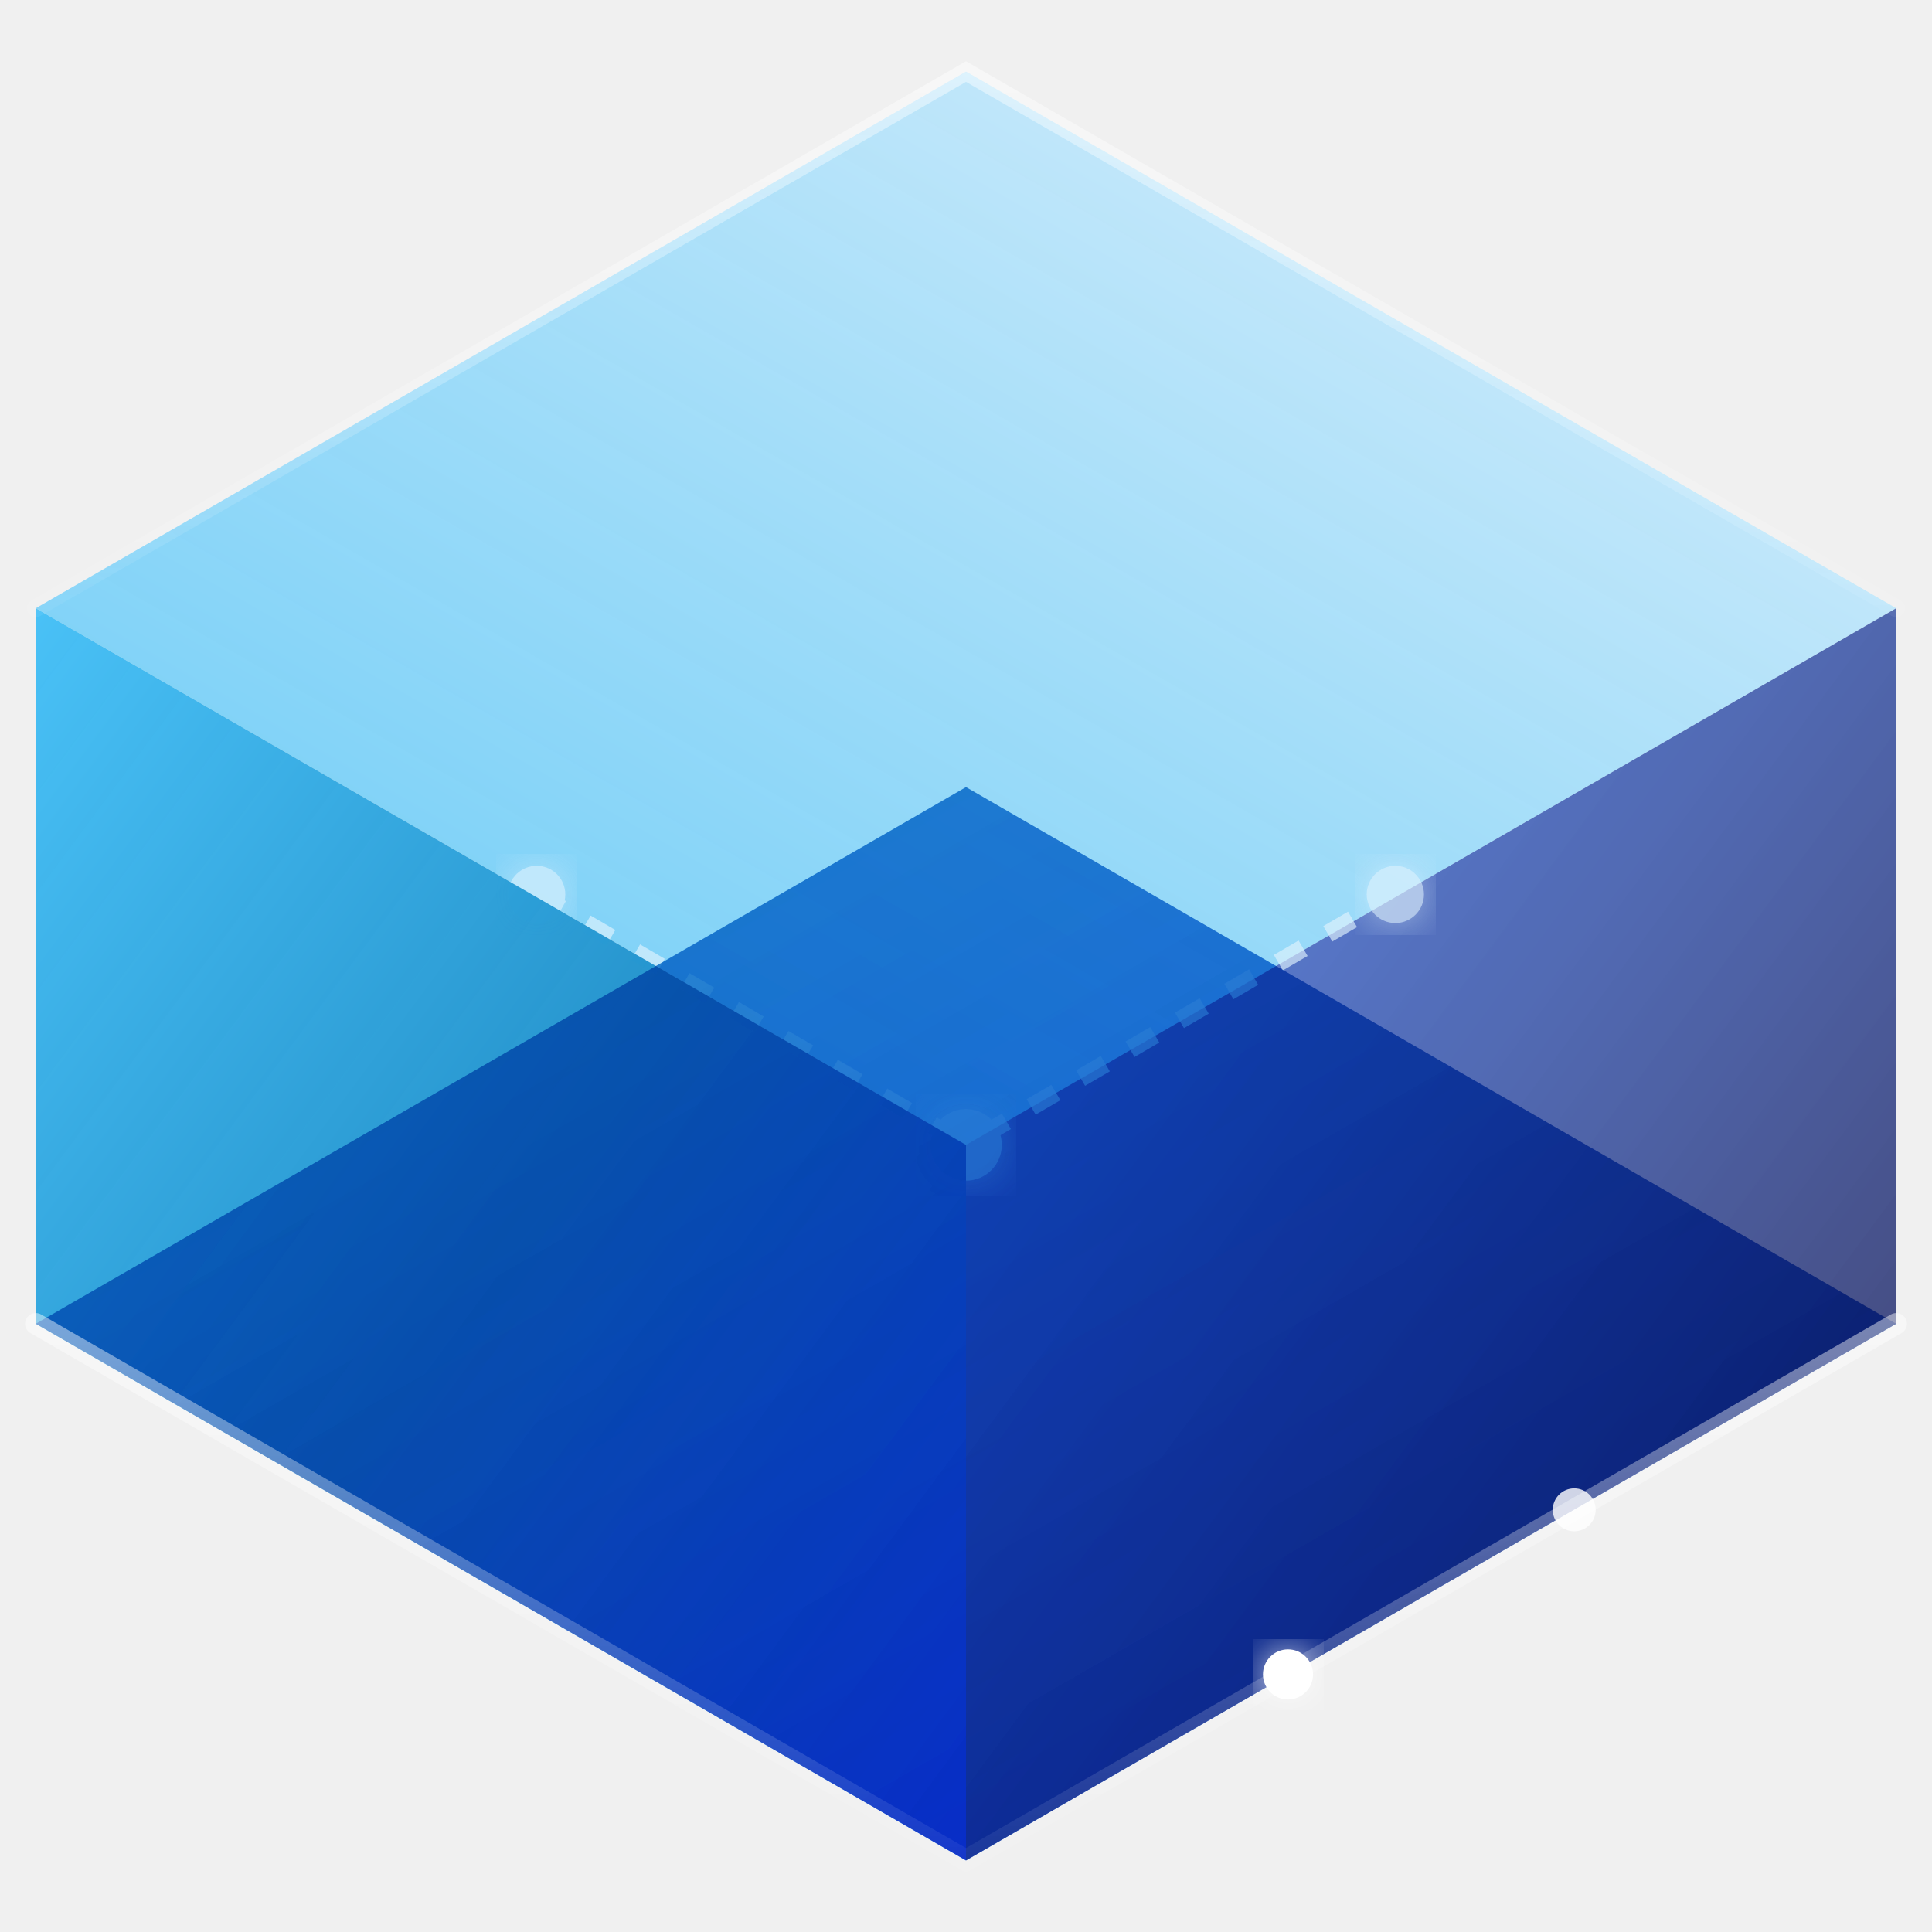
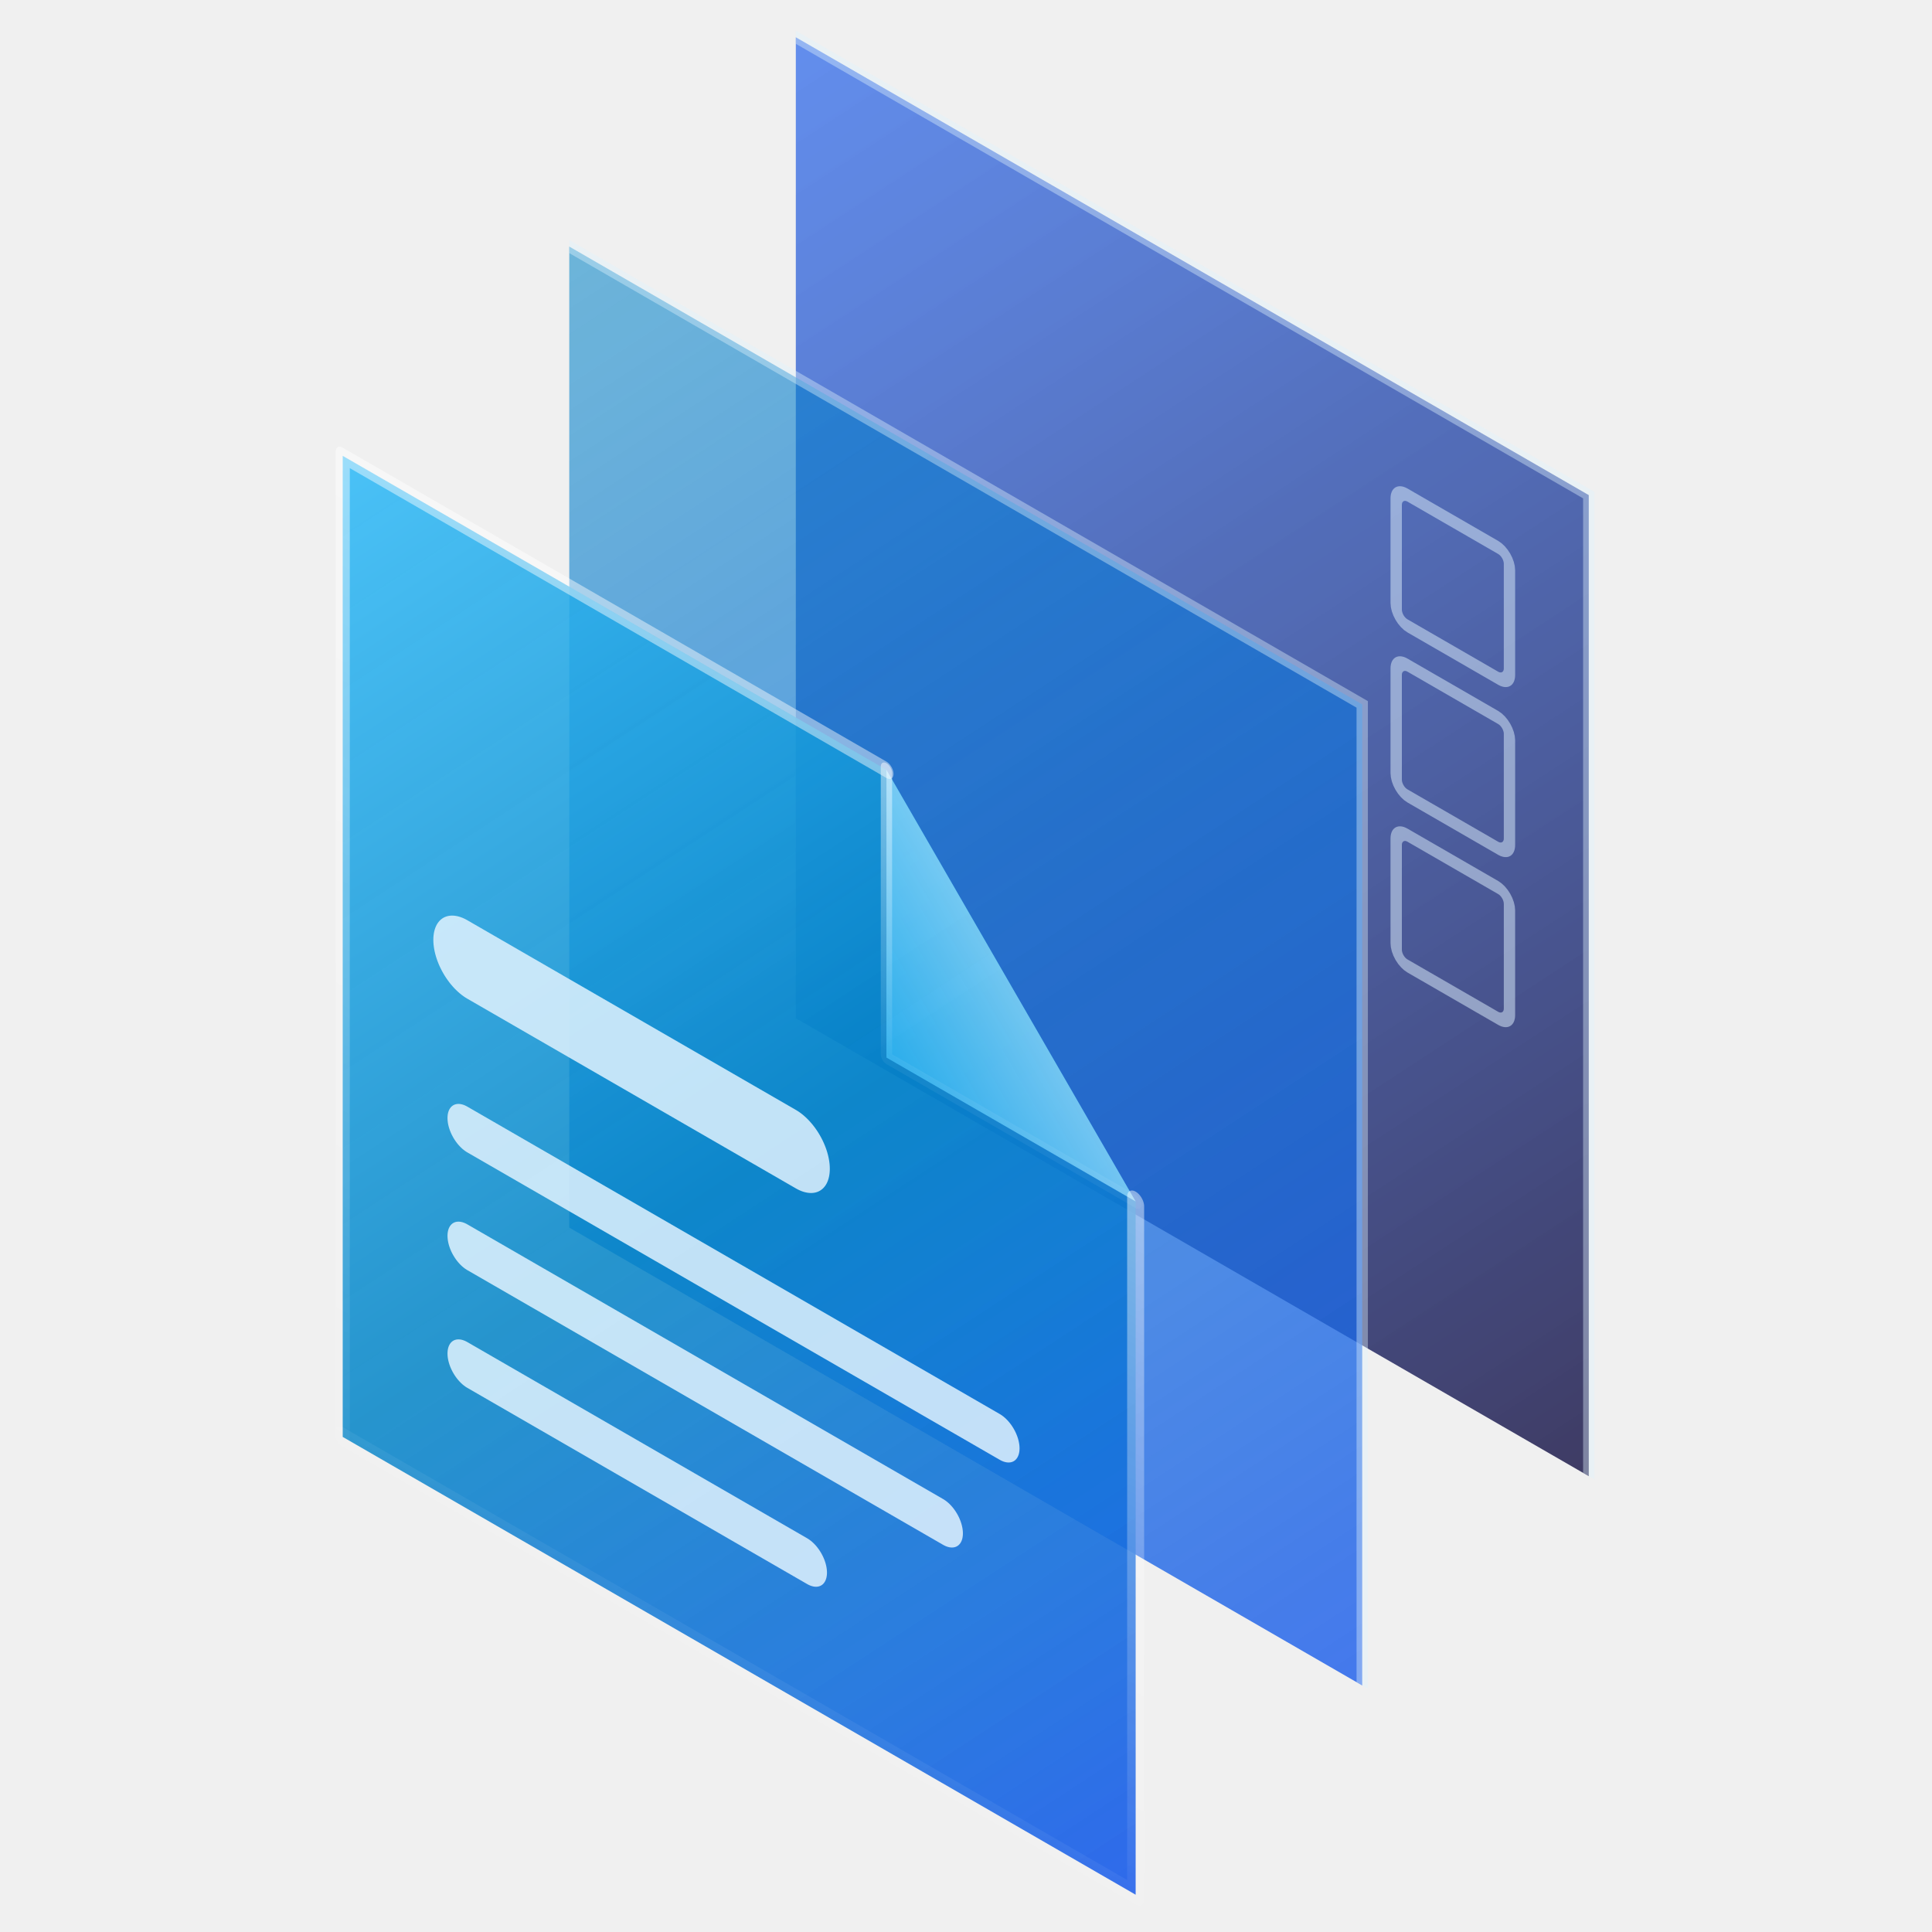
- <svg xmlns="http://www.w3.org/2000/svg" viewBox="-135 -160 270 270" style="isolation:isolate">
+ <svg xmlns="http://www.w3.org/2000/svg" viewBox="-52.4 -69.7 295.4 295.4" style="isolation:isolate">
  <defs>
-     <linearGradient id="frontLeft" x1="0%" y1="0%" x2="100%" y2="100%">
+     <linearGradient id="sheet" x1="0%" y1="0%" x2="100%" y2="100%">
+       <stop offset="0%" stop-color="#2563eb" stop-opacity="0.7" />
+       <stop offset="100%" stop-color="#1e1b4b" stop-opacity="0.85" />
+     </linearGradient>
+     <linearGradient id="plain" x1="0%" y1="0%" x2="100%" y2="100%">
+       <stop offset="0%" stop-color="#0284c7" stop-opacity="0.55" />
+       <stop offset="100%" stop-color="#2563eb" stop-opacity="0.85" />
+     </linearGradient>
+     <linearGradient id="page" x1="0%" y1="0%" x2="100%" y2="100%">
      <stop offset="0%" stop-color="#38bdf8" stop-opacity="0.9" />
      <stop offset="50%" stop-color="#0284c7" stop-opacity="0.85" />
      <stop offset="100%" stop-color="#2563eb" stop-opacity="0.95" />
    </linearGradient>
-     <linearGradient id="frontBottom" x1="0%" y1="0%" x2="100%" y2="100%">
-       <stop offset="0%" stop-color="#0284c7" stop-opacity="0.8" />
-       <stop offset="100%" stop-color="#1d4ed8" stop-opacity="0.95" />
-     </linearGradient>
-     <linearGradient id="backTop" x1="0%" y1="100%" x2="100%" y2="0%">
+     <linearGradient id="fold" x1="0%" y1="100%" x2="100%" y2="0%">
      <stop offset="0%" stop-color="#38bdf8" stop-opacity="0.75" />
      <stop offset="100%" stop-color="#e0f2fe" stop-opacity="0.85" />
-     </linearGradient>
-     <linearGradient id="backRight" x1="0%" y1="0%" x2="100%" y2="100%">
-       <stop offset="0%" stop-color="#2563eb" stop-opacity="0.7" />
-       <stop offset="100%" stop-color="#1e1b4b" stop-opacity="0.85" />
    </linearGradient>
    <linearGradient id="sheen" x1="0%" y1="0%" x2="0%" y2="100%">
      <stop offset="0%" stop-color="#ffffff" stop-opacity="0.45" />
      <stop offset="100%" stop-color="#ffffff" stop-opacity="0.05" />
    </linearGradient>
-     <filter id="glow" x="-20%" y="-20%" width="140%" height="140%">
-       <feGaussianBlur stdDeviation="3" result="blur" />
-       <feComposite in="SourceGraphic" in2="blur" operator="over" />
-     </filter>
  </defs>
-   <path d="M-130 -75L0 -150L130 -75L0 0Z" fill="url(#backTop)" />
-   <path d="M130 -75L130 25L0 100L0 0Z" fill="url(#backRight)" style="mix-blend-mode:multiply" />
-   <g opacity="0.65">
-     <path d="M-60 -35L0 0L60 -35" stroke="#e0f2fe" fill="none" stroke-width="2.5" stroke-dasharray="4 4" />
-     <circle cx="-60" cy="-35" r="4" fill="#e0f2fe" filter="url(#glow)" />
-     <circle cx="0" cy="0" r="5" fill="#e0f2fe" filter="url(#glow)" />
-     <circle cx="60" cy="-35" r="4" fill="#e0f2fe" filter="url(#glow)" />
+   <g transform="matrix(0.866 0.5 0 1 69.28 -64)">
+     <path d="M0 0H140V150H0Z" fill="url(#sheet)" />
+     <path d="M0 0H140V150" stroke="#e0f2fe" stroke-opacity="0.4" stroke-width="2" fill="none" />
+     <g opacity="0.5">
+       <rect x="106" y="16" width="20" height="20" rx="2" stroke="#e0f2fe" stroke-width="2" fill="none" />
+       <rect x="106" y="42" width="20" height="20" rx="2" stroke="#e0f2fe" stroke-width="2" fill="none" />
+       <rect x="106" y="68" width="20" height="20" rx="2" stroke="#e0f2fe" stroke-width="2" fill="none" />
+     </g>
  </g>
-   <path d="M-130 -75L-130 25L0 100L0 0Z" fill="url(#frontLeft)" />
-   <path d="M-130 25L0 100L130 25L0 -50Z" fill="url(#frontBottom)" style="mix-blend-mode:multiply" />
-   <path d="M-130 -75L0 -150L130 -75" stroke="url(#sheen)" stroke-width="2.5" stroke-linecap="round" fill="none" />
-   <path d="M-130 25L0 100L130 25" stroke="url(#sheen)" stroke-width="3" stroke-linecap="round" fill="none" />
-   <path d="M0 0L0 100" stroke="url(#sheen)" stroke-width="1.5" stroke-linecap="round" fill="none" opacity="0.7" />
-   <circle cx="45" cy="74" r="3.5" fill="#ffffff" filter="url(#glow)" />
-   <circle cx="85" cy="51" r="3" fill="#ffffff" opacity="0.8" />
+   <g transform="matrix(0.866 0.5 0 1 34.64 -32)">
+     <path d="M0 0H140V150H0Z" fill="url(#plain)" />
+     <path d="M0 0H140V150" stroke="#e0f2fe" stroke-opacity="0.4" stroke-width="2" fill="none" />
+   </g>
+   <g transform="matrix(0.866 0.5 0 1 0 0)">
+     <path d="M0 0H96L140 44V150H0Z" fill="url(#page)" />
+     <g opacity="0.85">
+       <path data-line="" d="M22 66H80" stroke="#e0f2fe" stroke-width="12" stroke-linecap="round" fill="none" />
+       <path data-line="" d="M22 92H116" stroke="#e0f2fe" stroke-width="7" stroke-linecap="round" fill="none" />
+       <path data-line="" d="M22 110H106" stroke="#e0f2fe" stroke-width="7" stroke-linecap="round" fill="none" />
+       <path data-line="" d="M22 128H82" stroke="#e0f2fe" stroke-width="7" stroke-linecap="round" fill="none" />
+     </g>
+     <path d="M96 0L96 44L140 44Z" fill="url(#fold)" />
+     <path d="M96 0L96 44L140 44" stroke="url(#sheen)" stroke-width="2" stroke-linecap="round" stroke-linejoin="round" fill="none" />
+     <path d="M0 150V0H96" stroke="url(#sheen)" stroke-width="2.5" stroke-linecap="round" stroke-linejoin="round" fill="none" />
+     <path d="M0 150H140V44" stroke="url(#sheen)" stroke-width="3" stroke-linecap="round" stroke-linejoin="round" fill="none" />
+   </g>
</svg>
